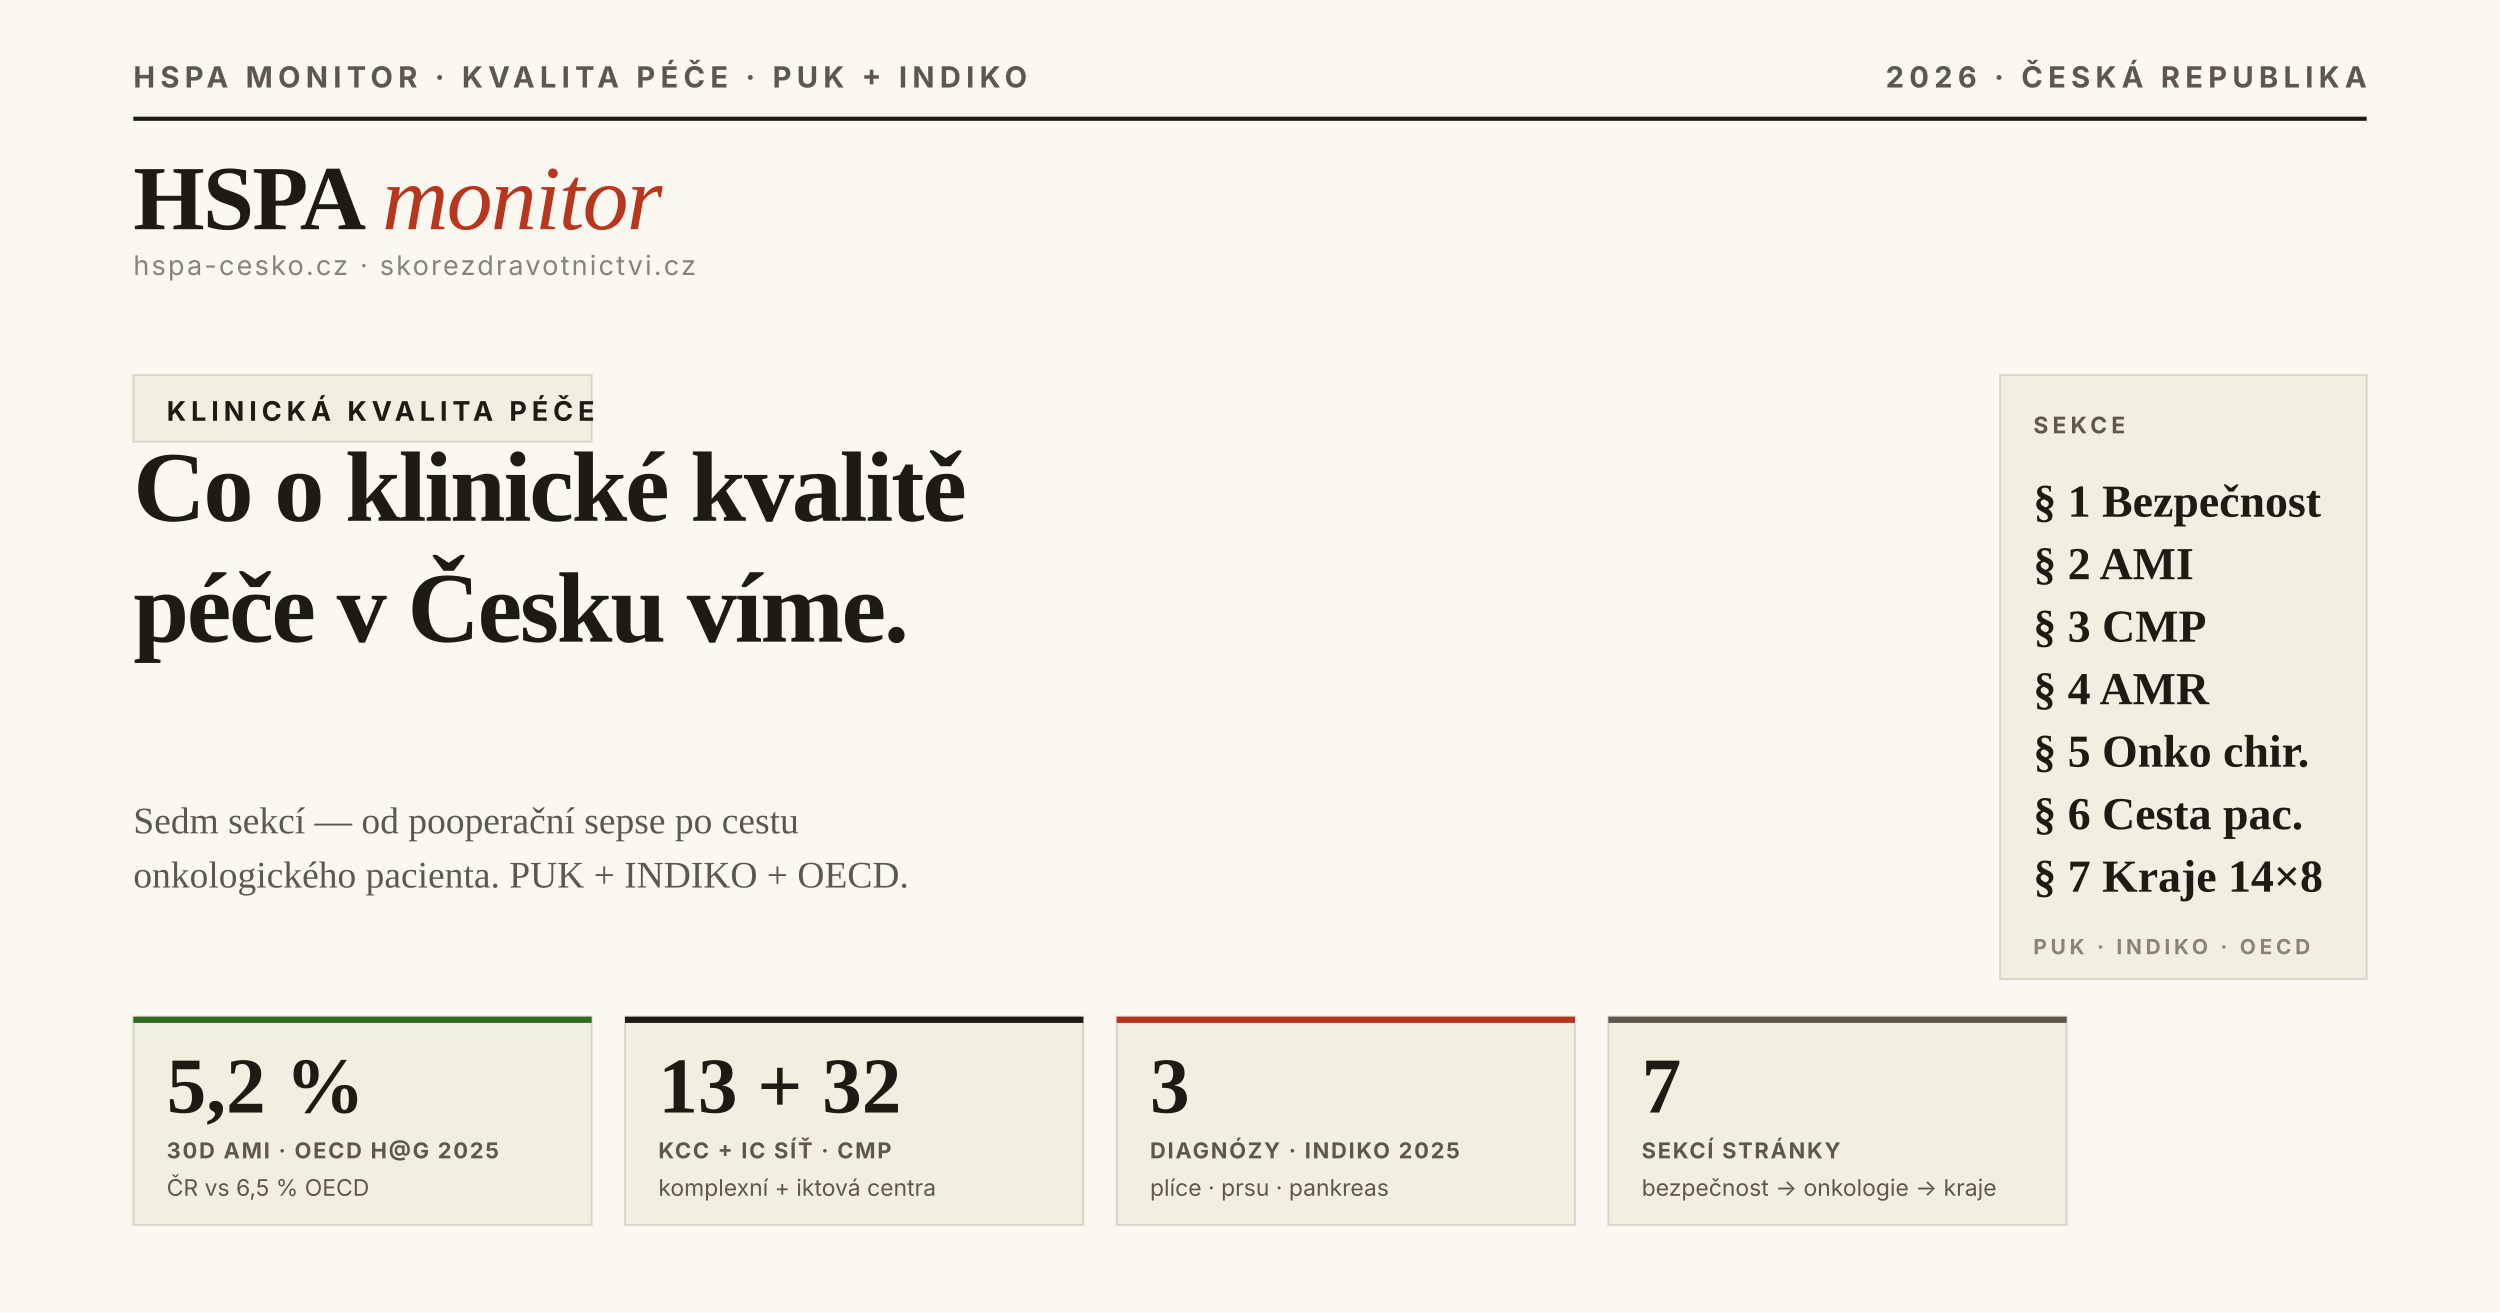
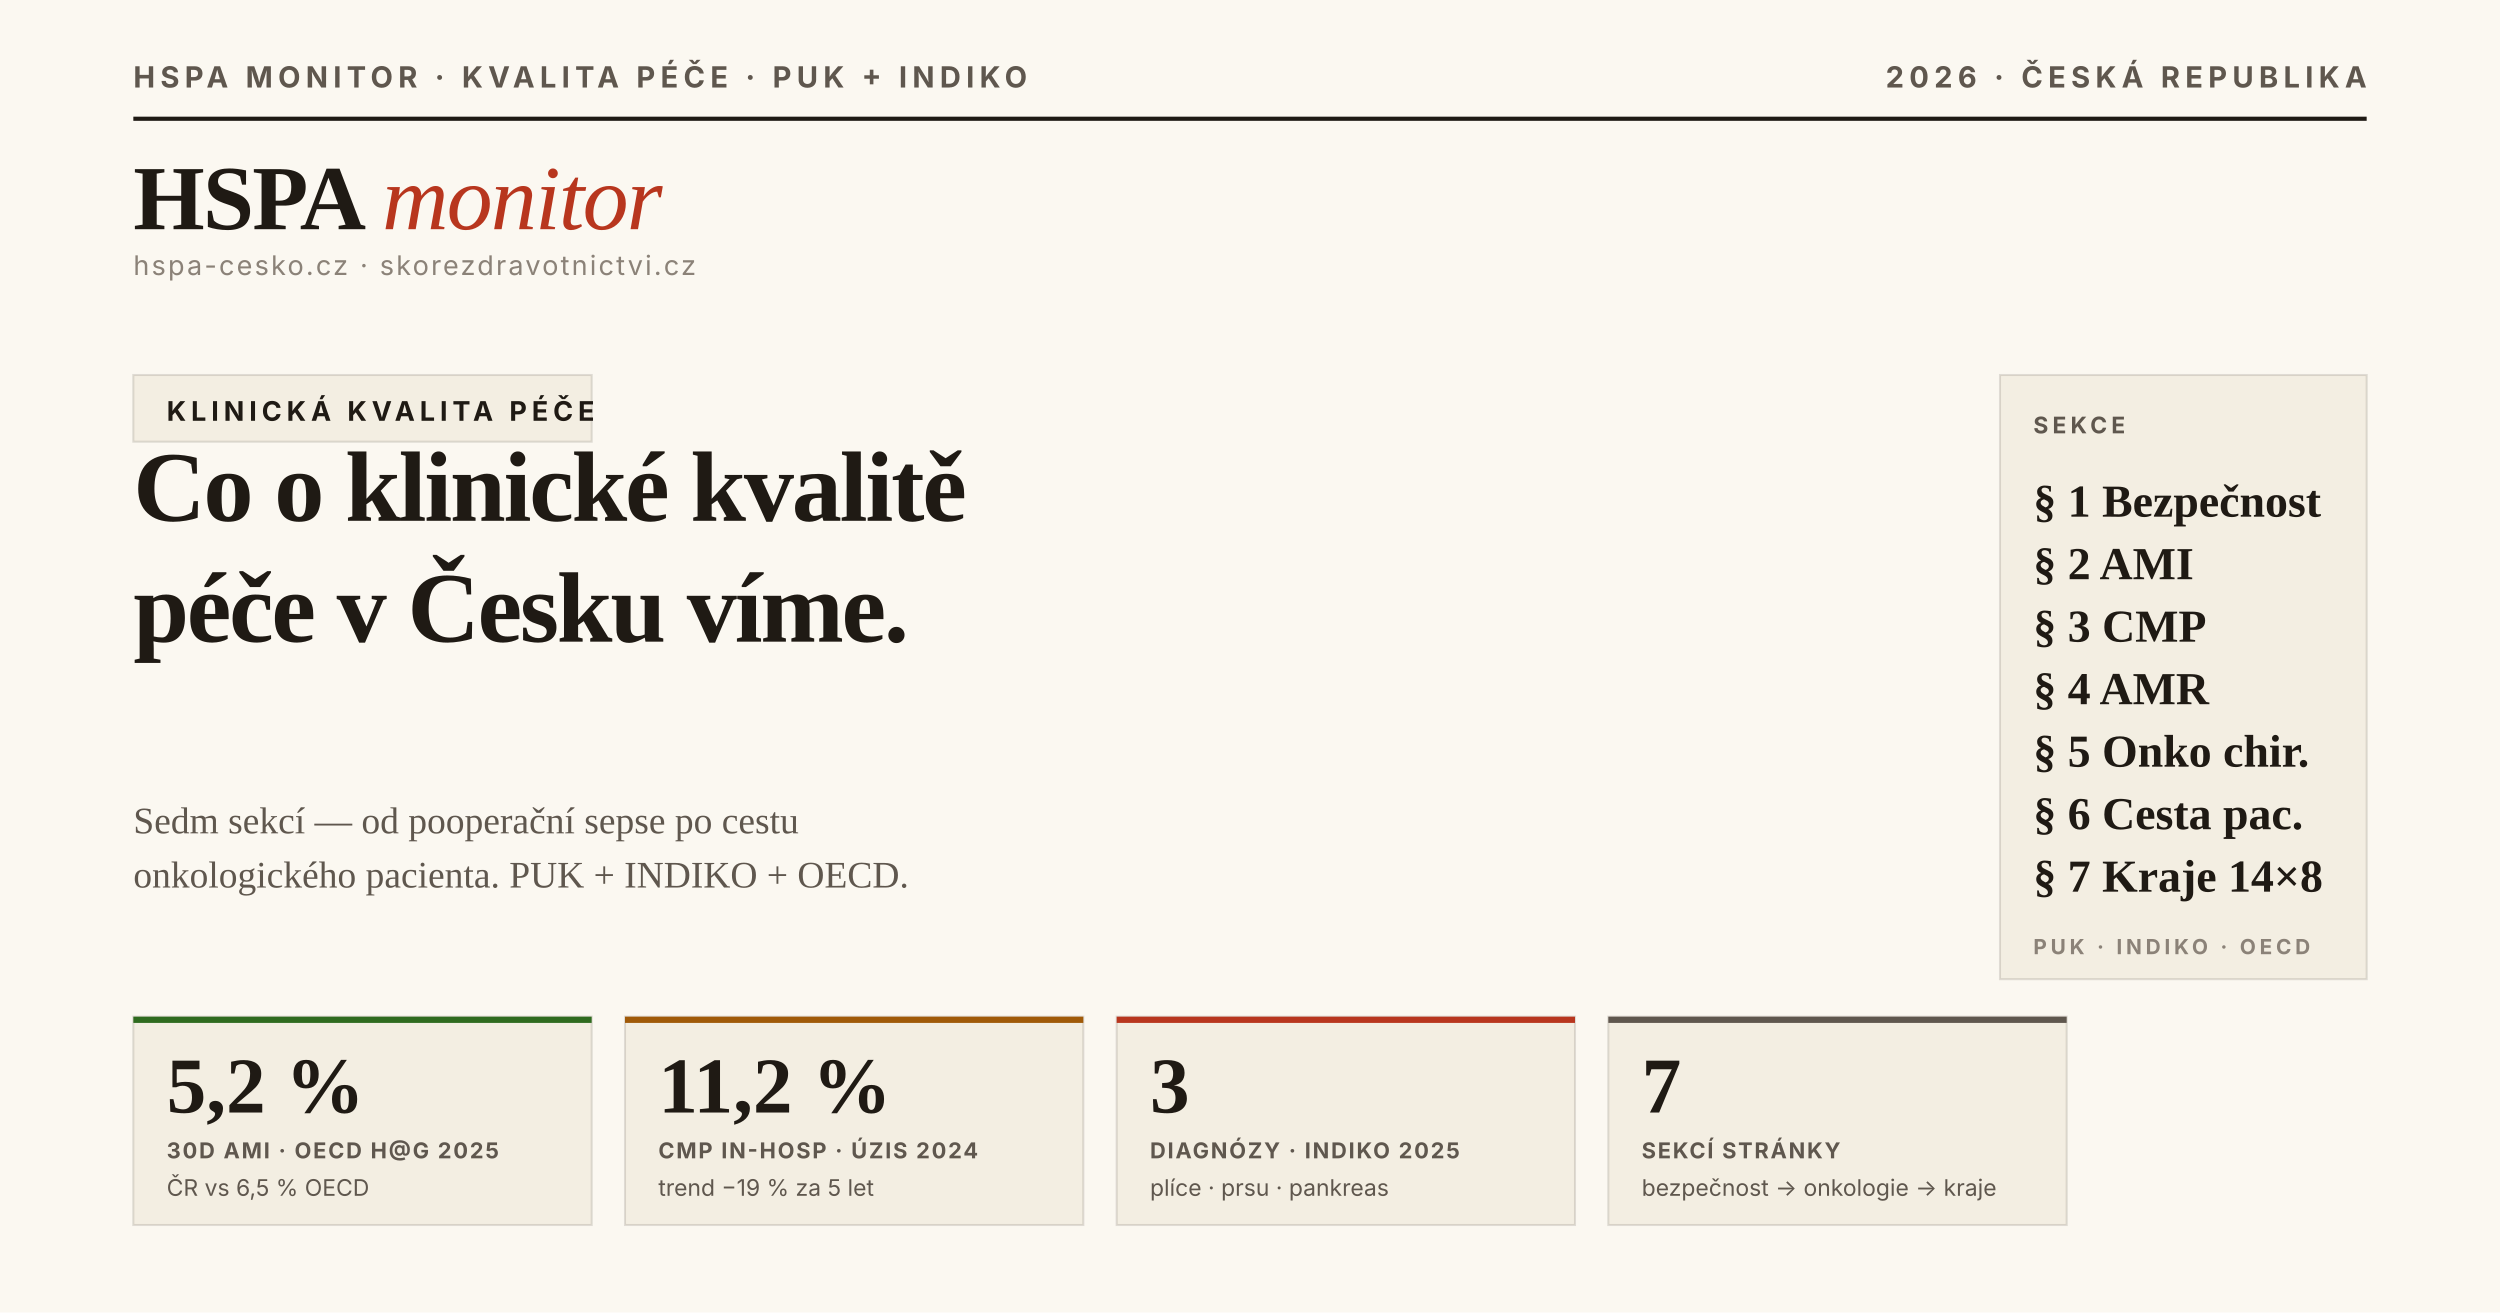
<svg xmlns="http://www.w3.org/2000/svg" viewBox="0 0 1200 630" width="1200" height="630" role="img" aria-label="HSPA Monitor — Klinická kvalita péče v ČR">
  <defs>
    <style>
      .kicker { font-family: 'Inter', system-ui, -apple-system, sans-serif; font-weight: 700; letter-spacing: 0.18em; text-transform: uppercase; }
      .sans { font-family: 'Inter', system-ui, sans-serif; }
      .serif { font-family: 'Source Serif 4', Georgia, 'Times New Roman', serif; }
    </style>
  </defs>
  <rect width="1200" height="630" fill="#fbf8f1" />
  <rect x="64" y="56" width="1072" height="2" fill="#1f1a14" />
  <text class="kicker" x="64" y="42" font-size="14" fill="#5f574e">HSPA MONITOR · KVALITA PÉČE · PUK + INDIKO</text>
  <text class="kicker" x="1136" y="42" text-anchor="end" font-size="14" fill="#5f574e">2026 · ČESKÁ REPUBLIKA</text>
  <g transform="translate(64, 110)">
    <text class="serif" font-size="44" font-weight="700" fill="#1f1a14" letter-spacing="-0.8">HSPA <tspan font-style="italic" font-weight="400" fill="#b8361e">monitor</tspan>
    </text>
    <text class="sans" x="0" y="22" font-size="13" fill="#8b8278" letter-spacing="0.08em">hspa-cesko.cz · skorezdravotnictvi.cz</text>
  </g>
  <g transform="translate(64, 180)">
    <rect x="0" y="0" width="220" height="32" fill="#f3eee2" stroke="rgba(31,26,20,0.13)" stroke-width="1" />
    <text class="kicker" x="16" y="22" font-size="13" fill="#1f1a14">KLINICKÁ KVALITA PÉČE</text>
  </g>
  <g transform="translate(64, 250)">
    <text class="serif" font-size="48" font-weight="700" fill="#1f1a14" letter-spacing="-1">Co o klinické kvalitě</text>
    <text class="serif" x="0" y="58" font-size="48" font-weight="700" fill="#1f1a14" letter-spacing="-1">péče v Česku víme.</text>
  </g>
  <g transform="translate(64, 400)">
    <text class="serif" font-size="18" fill="#5f574e">Sedm sekcí — od pooperační sepse po cestu</text>
    <text class="serif" x="0" y="26" font-size="18" fill="#5f574e">onkologického pacienta. PUK + INDIKO + OECD.</text>
  </g>
  <g transform="translate(64, 488)">
    <g>
      <rect x="0" y="0" width="220" height="100" fill="#f3eee2" stroke="rgba(31,26,20,0.13)" stroke-width="1" />
      <rect x="0" y="0" width="220" height="3" fill="#2f6b1f" />
      <text class="serif" x="16" y="46" font-size="38" font-weight="700" fill="#1f1a14">5,2 %</text>
      <text class="sans" x="16" y="68" font-size="10.5" font-weight="700" letter-spacing="0.08em" fill="#5f574e">30D AMI · OECD H@G 2025</text>
      <text class="sans" x="16" y="86" font-size="11" fill="#5f574e">ČR vs 6,5 % OECD</text>
    </g>
    <g transform="translate(236, 0)">
      <rect x="0" y="0" width="220" height="100" fill="#f3eee2" stroke="rgba(31,26,20,0.13)" stroke-width="1" />
-       <rect x="0" y="0" width="220" height="3" fill="#1f1a14" />
-       <text class="serif" x="16" y="46" font-size="38" font-weight="700" fill="#1f1a14">13 + 32</text>
-       <text class="sans" x="16" y="68" font-size="10.5" font-weight="700" letter-spacing="0.08em" fill="#5f574e">KCC + IC SÍŤ · CMP</text>
-       <text class="sans" x="16" y="86" font-size="11" fill="#5f574e">komplexní + iktová centra</text>
+       <rect x="0" y="0" width="220" height="3" fill="#a05a08" />
+       <text class="serif" x="16" y="46" font-size="38" font-weight="700" fill="#1f1a14">11,2 %</text>
+       <text class="sans" x="16" y="68" font-size="10.5" font-weight="700" letter-spacing="0.08em" fill="#5f574e">CMP IN-HOSP · ÚZIS 2024</text>
+       <text class="sans" x="16" y="86" font-size="11" fill="#5f574e">trend −19 % za 5 let</text>
    </g>
    <g transform="translate(472, 0)">
      <rect x="0" y="0" width="220" height="100" fill="#f3eee2" stroke="rgba(31,26,20,0.13)" stroke-width="1" />
      <rect x="0" y="0" width="220" height="3" fill="#b8361e" />
      <text class="serif" x="16" y="46" font-size="38" font-weight="700" fill="#1f1a14">3</text>
      <text class="sans" x="16" y="68" font-size="10.5" font-weight="700" letter-spacing="0.08em" fill="#5f574e">DIAGNÓZY · INDIKO 2025</text>
      <text class="sans" x="16" y="86" font-size="11" fill="#5f574e">plíce · prsu · pankreas</text>
    </g>
    <g transform="translate(708, 0)">
      <rect x="0" y="0" width="220" height="100" fill="#f3eee2" stroke="rgba(31,26,20,0.13)" stroke-width="1" />
      <rect x="0" y="0" width="220" height="3" fill="#5f574e" />
      <text class="serif" x="16" y="46" font-size="38" font-weight="700" fill="#1f1a14">7</text>
      <text class="sans" x="16" y="68" font-size="10.5" font-weight="700" letter-spacing="0.08em" fill="#5f574e">SEKCÍ STRÁNKY</text>
      <text class="sans" x="16" y="86" font-size="11" fill="#5f574e">bezpečnost → onkologie → kraje</text>
    </g>
  </g>
  <g transform="translate(960, 180)">
    <rect x="0" y="0" width="176" height="290" fill="#f3eee2" stroke="rgba(31,26,20,0.13)" stroke-width="1" />
    <text class="kicker" x="16" y="28" font-size="11" fill="#5f574e">SEKCE</text>
    <text class="serif" x="16" y="68" font-size="22" font-weight="700" fill="#1f1a14">§ 1  Bezpečnost</text>
    <text class="serif" x="16" y="98" font-size="22" font-weight="700" fill="#1f1a14">§ 2  AMI</text>
    <text class="serif" x="16" y="128" font-size="22" font-weight="700" fill="#1f1a14">§ 3  CMP</text>
    <text class="serif" x="16" y="158" font-size="22" font-weight="700" fill="#1f1a14">§ 4  AMR</text>
    <text class="serif" x="16" y="188" font-size="22" font-weight="700" fill="#1f1a14">§ 5  Onko chir.</text>
    <text class="serif" x="16" y="218" font-size="22" font-weight="700" fill="#1f1a14">§ 6  Cesta pac.</text>
    <text class="serif" x="16" y="248" font-size="22" font-weight="700" fill="#1f1a14">§ 7  Kraje 14×8</text>
    <text class="kicker" x="16" y="278" font-size="10" fill="#8b8278">PUK · INDIKO · OECD</text>
  </g>
</svg>
